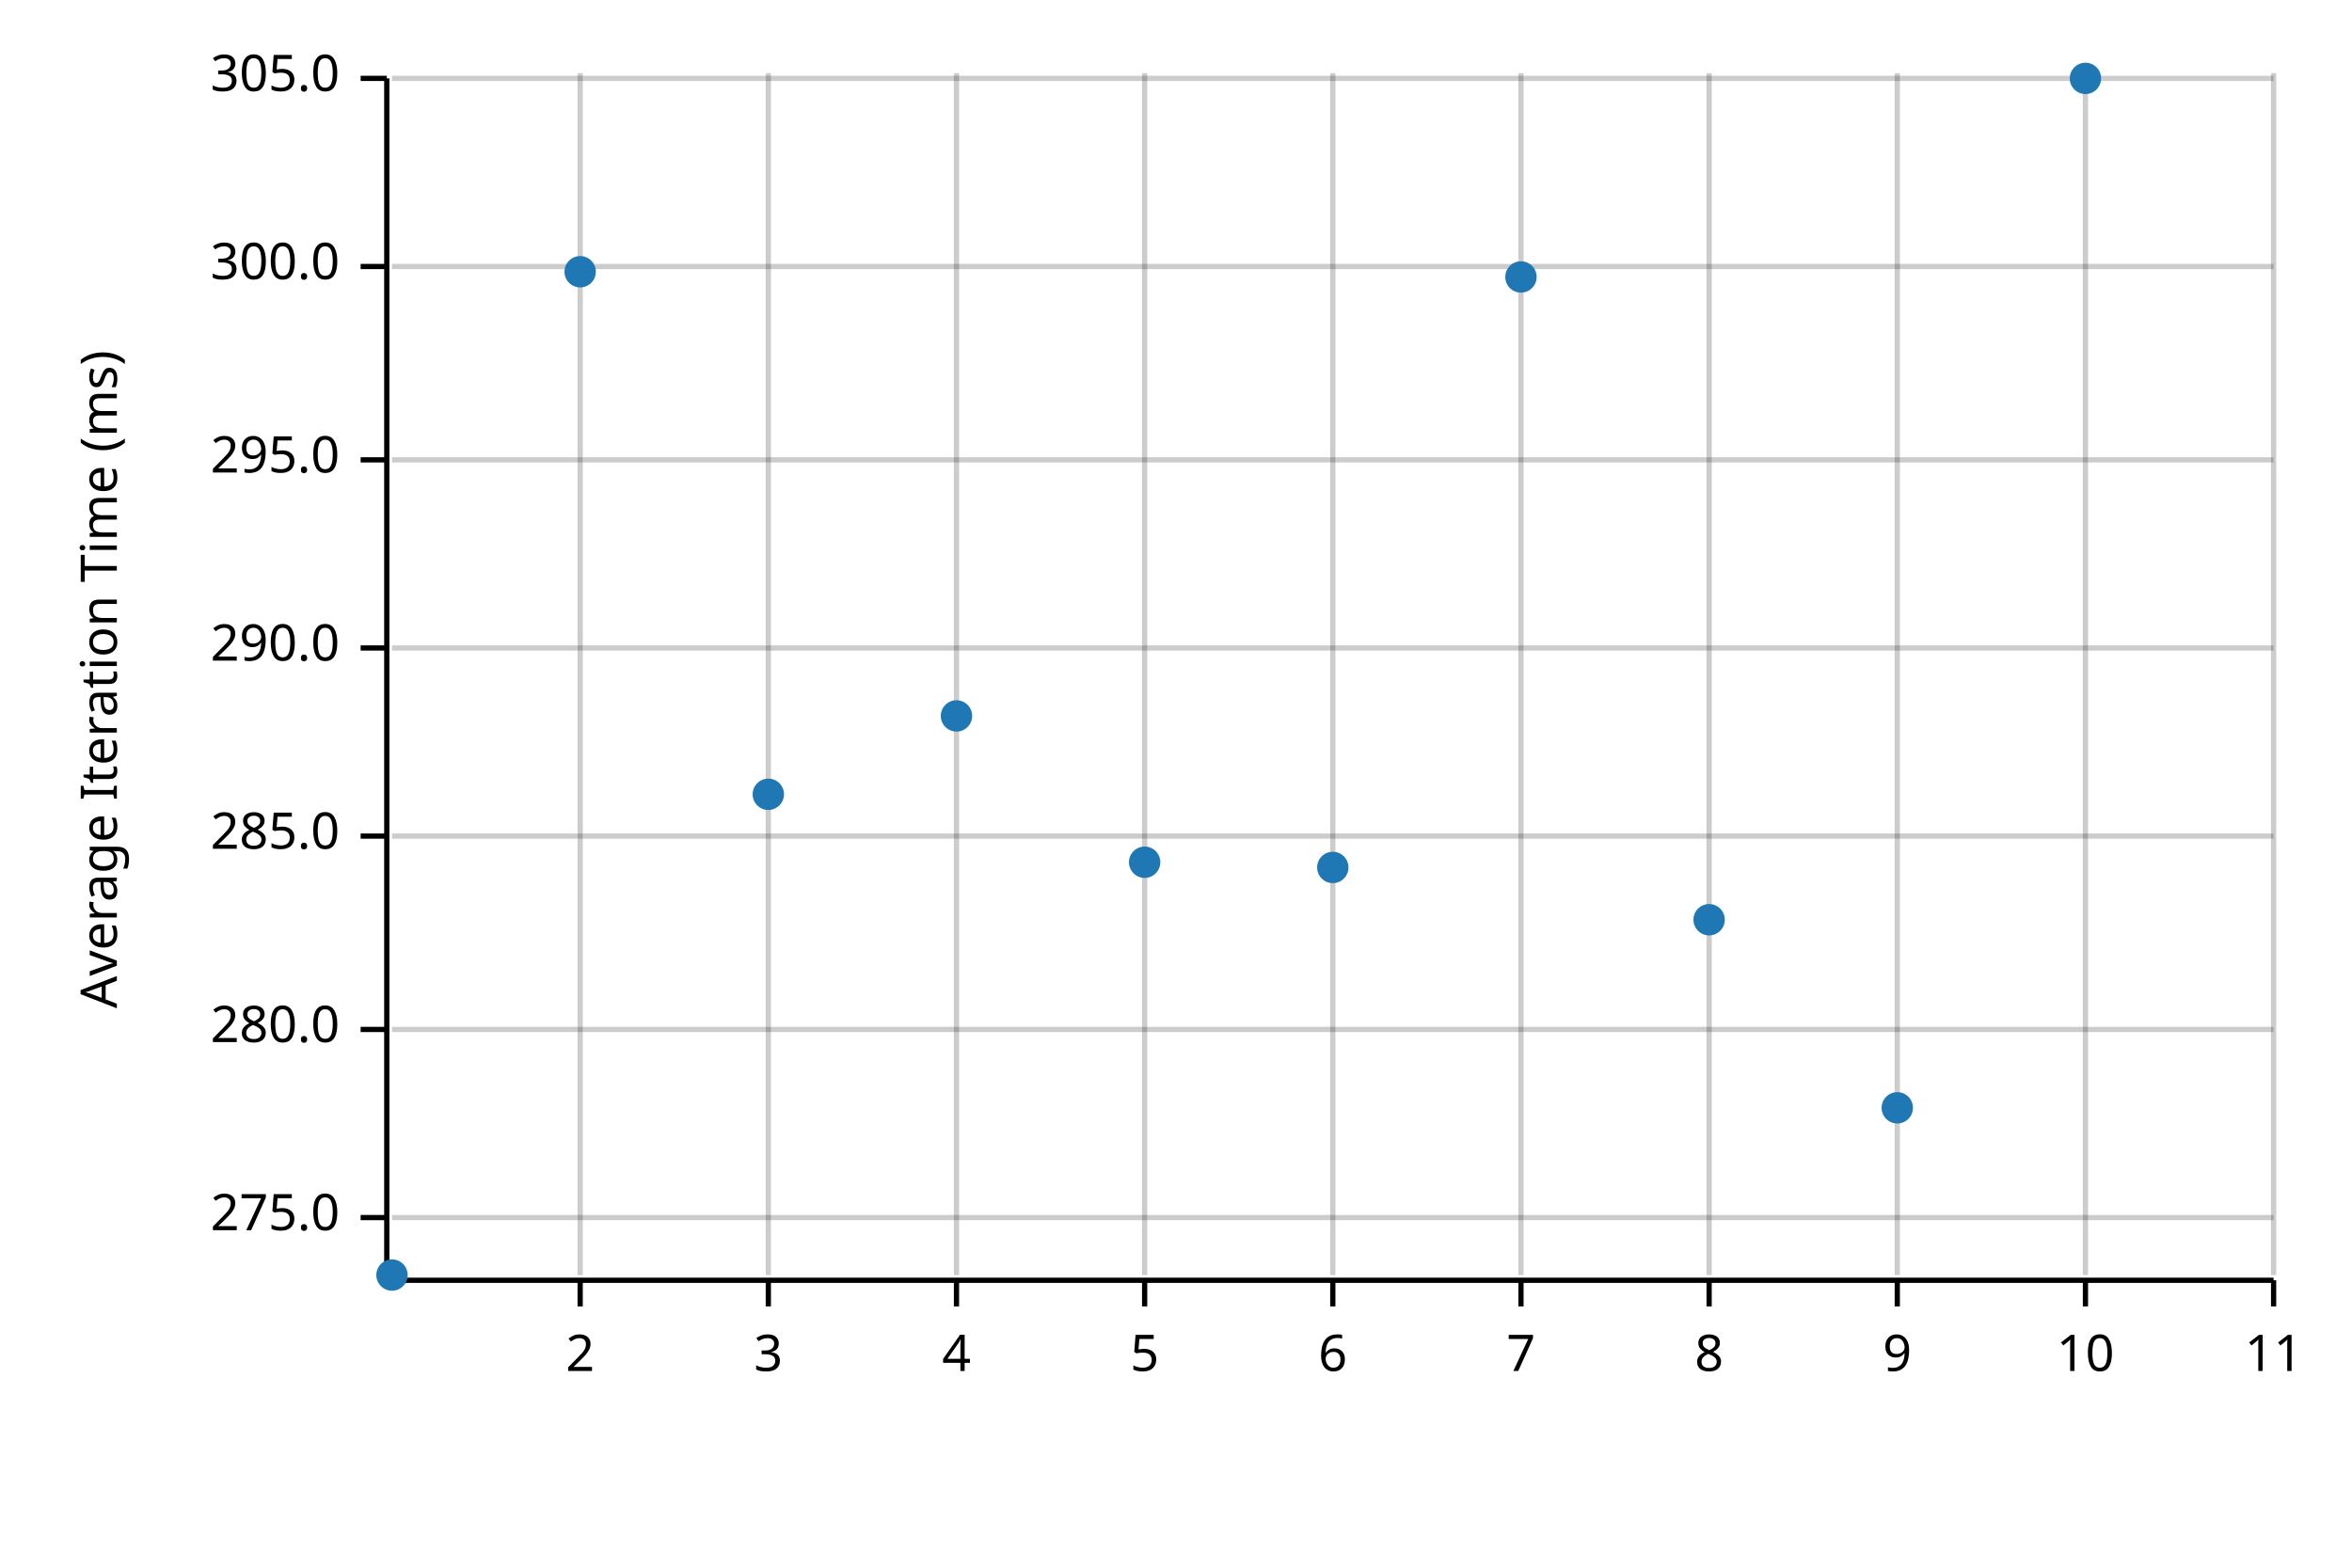
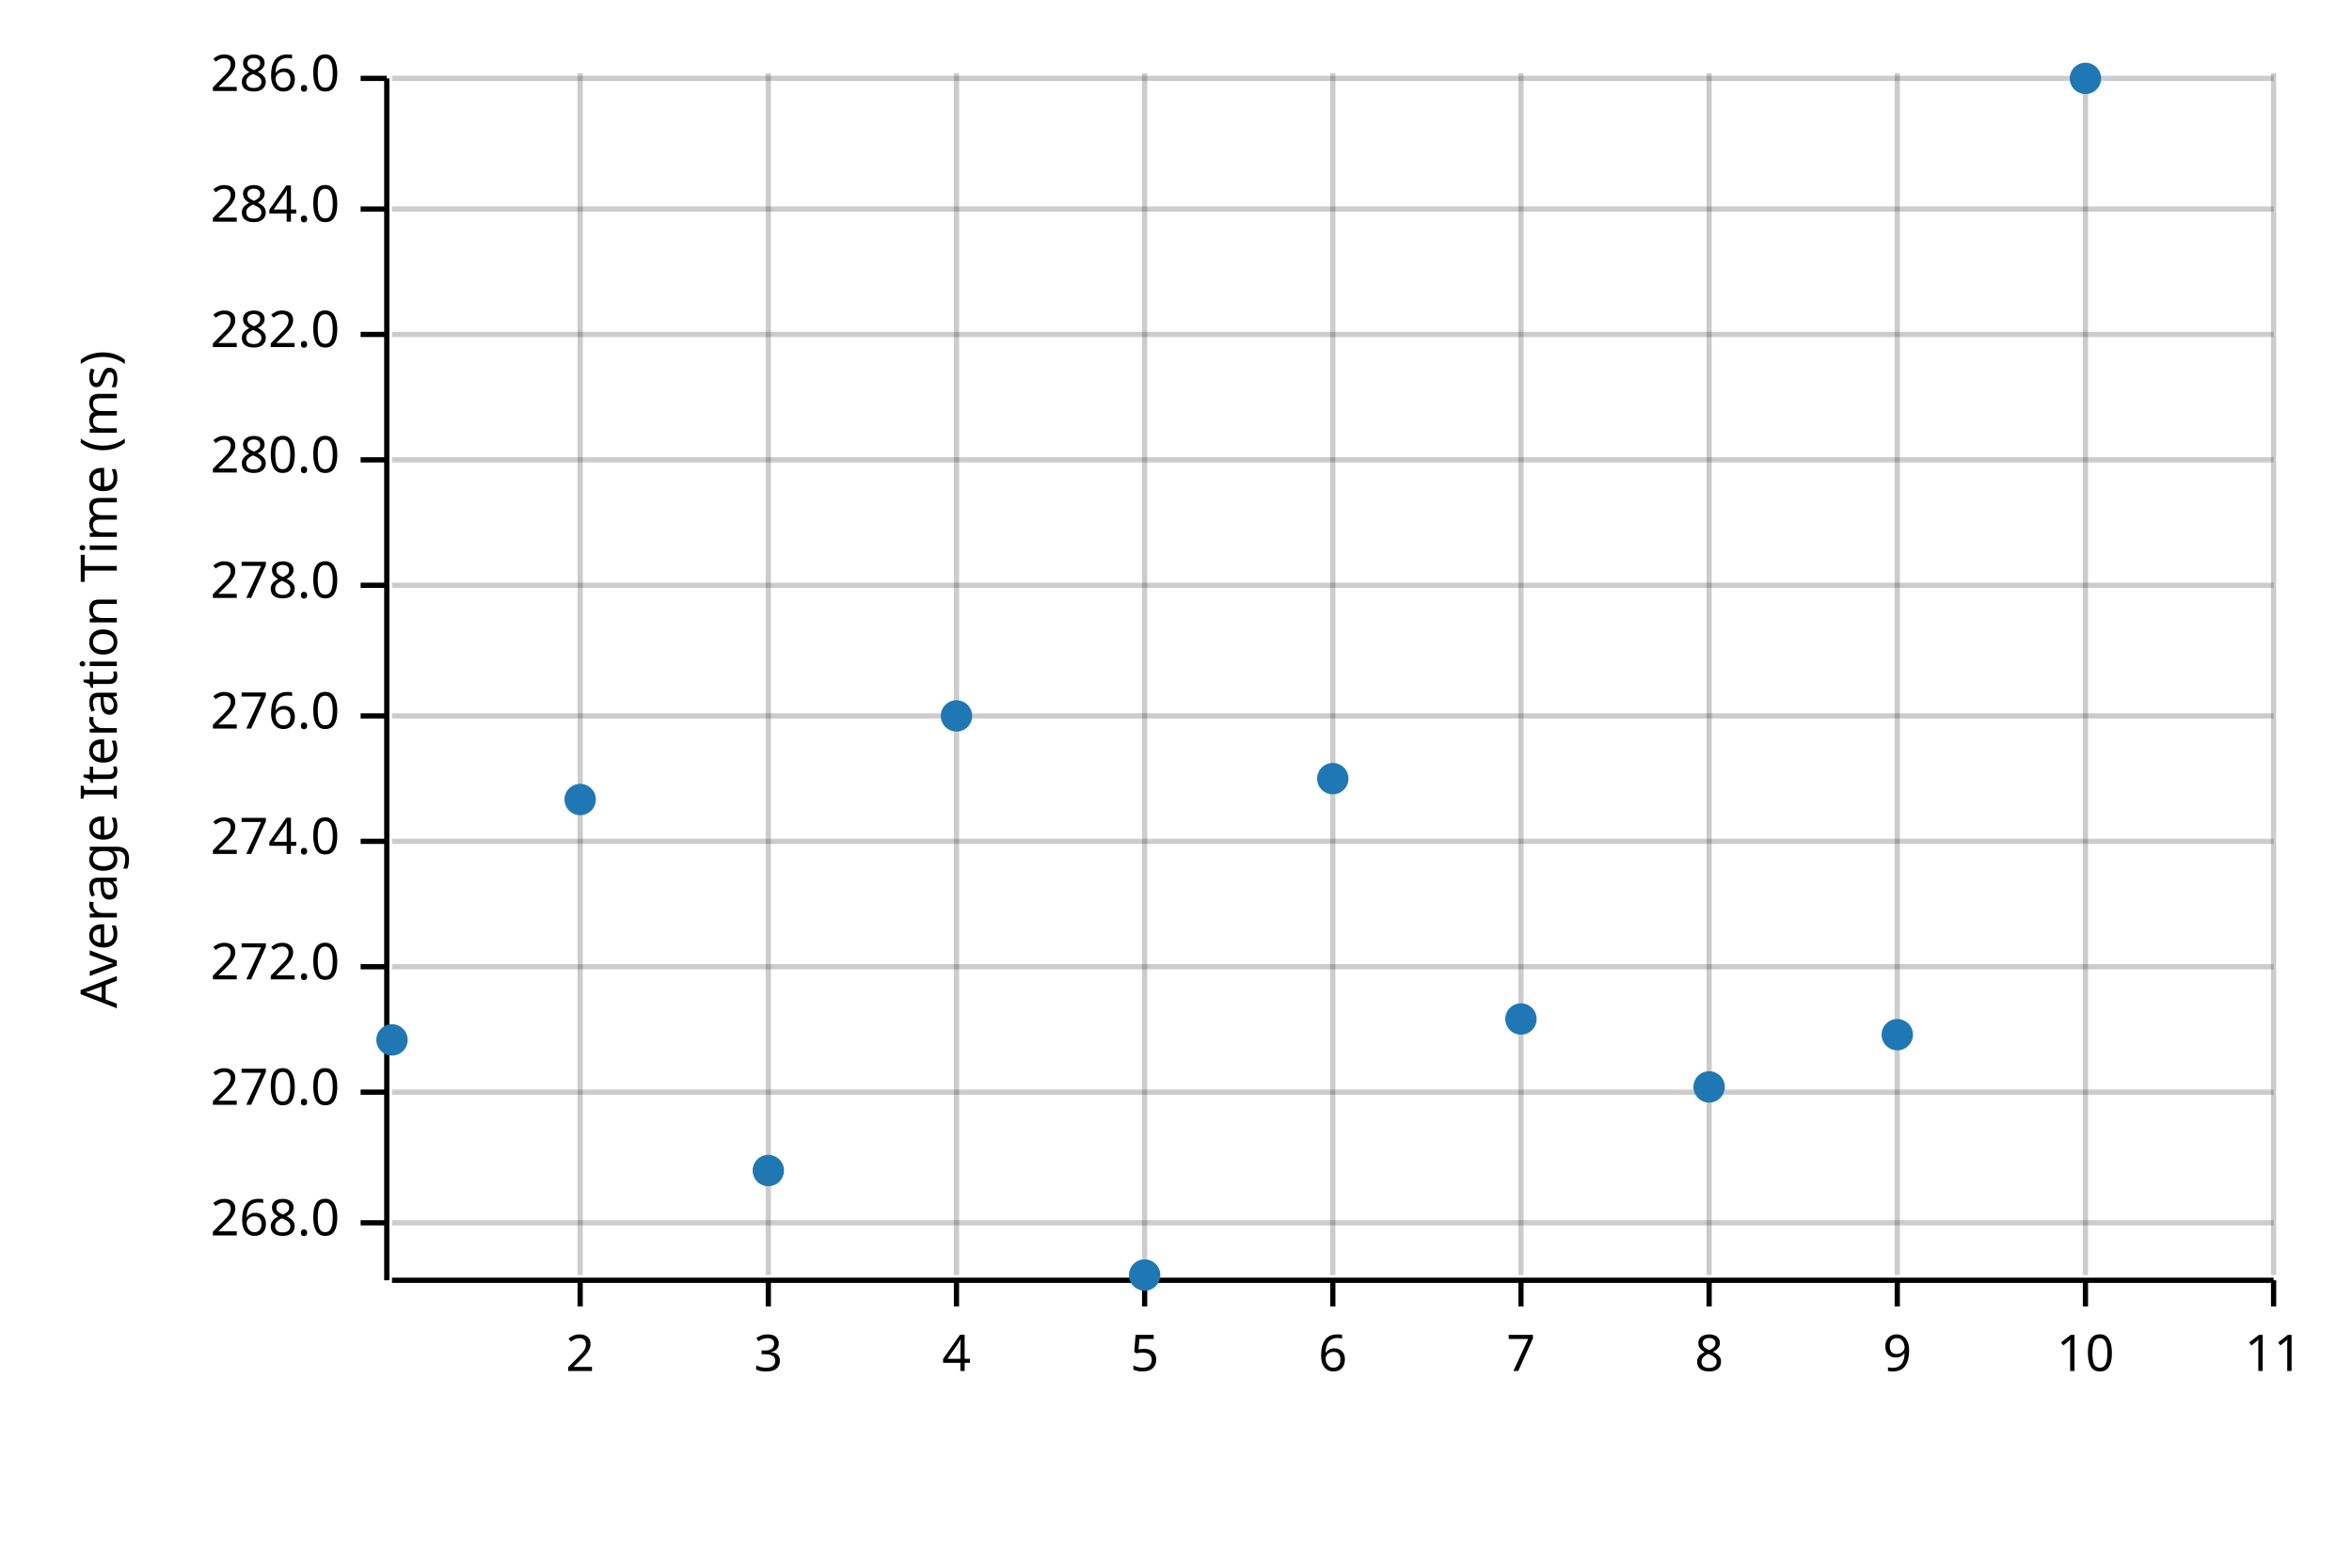
<svg xmlns="http://www.w3.org/2000/svg" width="450" height="300" viewBox="0 0 450 300">
  <text x="15" y="130" dy="0.76em" text-anchor="middle" font-family="sans-serif" font-size="9.677" opacity="1" fill="#000000" transform="rotate(270, 15, 130)">
Average Iteration Time (ms)
</text>
  <line opacity="0.2" stroke="#000000" stroke-width="1" x1="111" y1="244" x2="111" y2="14" />
  <line opacity="0.2" stroke="#000000" stroke-width="1" x1="147" y1="244" x2="147" y2="14" />
  <line opacity="0.2" stroke="#000000" stroke-width="1" x1="183" y1="244" x2="183" y2="14" />
  <line opacity="0.2" stroke="#000000" stroke-width="1" x1="219" y1="244" x2="219" y2="14" />
  <line opacity="0.2" stroke="#000000" stroke-width="1" x1="255" y1="244" x2="255" y2="14" />
  <line opacity="0.2" stroke="#000000" stroke-width="1" x1="291" y1="244" x2="291" y2="14" />
  <line opacity="0.2" stroke="#000000" stroke-width="1" x1="327" y1="244" x2="327" y2="14" />
  <line opacity="0.2" stroke="#000000" stroke-width="1" x1="363" y1="244" x2="363" y2="14" />
  <line opacity="0.2" stroke="#000000" stroke-width="1" x1="399" y1="244" x2="399" y2="14" />
  <line opacity="0.2" stroke="#000000" stroke-width="1" x1="435" y1="244" x2="435" y2="14" />
-   <line opacity="0.2" stroke="#000000" stroke-width="1" x1="75" y1="233" x2="435" y2="233" />
-   <line opacity="0.2" stroke="#000000" stroke-width="1" x1="75" y1="197" x2="435" y2="197" />
-   <line opacity="0.2" stroke="#000000" stroke-width="1" x1="75" y1="160" x2="435" y2="160" />
-   <line opacity="0.2" stroke="#000000" stroke-width="1" x1="75" y1="124" x2="435" y2="124" />
+   <line opacity="0.2" stroke="#000000" stroke-width="1" x1="75" y1="234" x2="435" y2="234" />
+   <line opacity="0.2" stroke="#000000" stroke-width="1" x1="75" y1="209" x2="435" y2="209" />
+   <line opacity="0.2" stroke="#000000" stroke-width="1" x1="75" y1="185" x2="435" y2="185" />
+   <line opacity="0.2" stroke="#000000" stroke-width="1" x1="75" y1="161" x2="435" y2="161" />
+   <line opacity="0.2" stroke="#000000" stroke-width="1" x1="75" y1="137" x2="435" y2="137" />
+   <line opacity="0.2" stroke="#000000" stroke-width="1" x1="75" y1="112" x2="435" y2="112" />
  <line opacity="0.2" stroke="#000000" stroke-width="1" x1="75" y1="88" x2="435" y2="88" />
-   <line opacity="0.2" stroke="#000000" stroke-width="1" x1="75" y1="51" x2="435" y2="51" />
+   <line opacity="0.2" stroke="#000000" stroke-width="1" x1="75" y1="64" x2="435" y2="64" />
+   <line opacity="0.2" stroke="#000000" stroke-width="1" x1="75" y1="40" x2="435" y2="40" />
  <line opacity="0.2" stroke="#000000" stroke-width="1" x1="75" y1="15" x2="435" y2="15" />
  <polyline fill="none" opacity="1" stroke="#000000" stroke-width="1" points="74,15 74,245 " />
-   <text x="65" y="233" dy="0.5ex" text-anchor="end" font-family="sans-serif" font-size="9.677" opacity="1" fill="#000000">
- 275.0
+   <text x="65" y="234" dy="0.5ex" text-anchor="end" font-family="sans-serif" font-size="9.677" opacity="1" fill="#000000">
+ 268.0
</text>
-   <polyline fill="none" opacity="1" stroke="#000000" stroke-width="1" points="69,233 74,233 " />
-   <text x="65" y="197" dy="0.5ex" text-anchor="end" font-family="sans-serif" font-size="9.677" opacity="1" fill="#000000">
+   <polyline fill="none" opacity="1" stroke="#000000" stroke-width="1" points="69,234 74,234 " />
+   <text x="65" y="209" dy="0.5ex" text-anchor="end" font-family="sans-serif" font-size="9.677" opacity="1" fill="#000000">
+ 270.0
+ </text>
+   <polyline fill="none" opacity="1" stroke="#000000" stroke-width="1" points="69,209 74,209 " />
+   <text x="65" y="185" dy="0.5ex" text-anchor="end" font-family="sans-serif" font-size="9.677" opacity="1" fill="#000000">
+ 272.0
+ </text>
+   <polyline fill="none" opacity="1" stroke="#000000" stroke-width="1" points="69,185 74,185 " />
+   <text x="65" y="161" dy="0.5ex" text-anchor="end" font-family="sans-serif" font-size="9.677" opacity="1" fill="#000000">
+ 274.0
+ </text>
+   <polyline fill="none" opacity="1" stroke="#000000" stroke-width="1" points="69,161 74,161 " />
+   <text x="65" y="137" dy="0.5ex" text-anchor="end" font-family="sans-serif" font-size="9.677" opacity="1" fill="#000000">
+ 276.0
+ </text>
+   <polyline fill="none" opacity="1" stroke="#000000" stroke-width="1" points="69,137 74,137 " />
+   <text x="65" y="112" dy="0.5ex" text-anchor="end" font-family="sans-serif" font-size="9.677" opacity="1" fill="#000000">
+ 278.0
+ </text>
+   <polyline fill="none" opacity="1" stroke="#000000" stroke-width="1" points="69,112 74,112 " />
+   <text x="65" y="88" dy="0.5ex" text-anchor="end" font-family="sans-serif" font-size="9.677" opacity="1" fill="#000000">
280.0
</text>
-   <polyline fill="none" opacity="1" stroke="#000000" stroke-width="1" points="69,197 74,197 " />
-   <text x="65" y="160" dy="0.5ex" text-anchor="end" font-family="sans-serif" font-size="9.677" opacity="1" fill="#000000">
- 285.0
+   <polyline fill="none" opacity="1" stroke="#000000" stroke-width="1" points="69,88 74,88 " />
+   <text x="65" y="64" dy="0.5ex" text-anchor="end" font-family="sans-serif" font-size="9.677" opacity="1" fill="#000000">
+ 282.0
</text>
-   <polyline fill="none" opacity="1" stroke="#000000" stroke-width="1" points="69,160 74,160 " />
-   <text x="65" y="124" dy="0.5ex" text-anchor="end" font-family="sans-serif" font-size="9.677" opacity="1" fill="#000000">
- 290.0
+   <polyline fill="none" opacity="1" stroke="#000000" stroke-width="1" points="69,64 74,64 " />
+   <text x="65" y="40" dy="0.5ex" text-anchor="end" font-family="sans-serif" font-size="9.677" opacity="1" fill="#000000">
+ 284.0
</text>
-   <polyline fill="none" opacity="1" stroke="#000000" stroke-width="1" points="69,124 74,124 " />
-   <text x="65" y="88" dy="0.5ex" text-anchor="end" font-family="sans-serif" font-size="9.677" opacity="1" fill="#000000">
- 295.0
- </text>
-   <polyline fill="none" opacity="1" stroke="#000000" stroke-width="1" points="69,88 74,88 " />
-   <text x="65" y="51" dy="0.5ex" text-anchor="end" font-family="sans-serif" font-size="9.677" opacity="1" fill="#000000">
- 300.0
- </text>
-   <polyline fill="none" opacity="1" stroke="#000000" stroke-width="1" points="69,51 74,51 " />
+   <polyline fill="none" opacity="1" stroke="#000000" stroke-width="1" points="69,40 74,40 " />
  <text x="65" y="15" dy="0.5ex" text-anchor="end" font-family="sans-serif" font-size="9.677" opacity="1" fill="#000000">
- 305.0
+ 286.0
</text>
  <polyline fill="none" opacity="1" stroke="#000000" stroke-width="1" points="69,15 74,15 " />
  <polyline fill="none" opacity="1" stroke="#000000" stroke-width="1" points="75,245 435,245 " />
  <text x="111" y="255" dy="0.76em" text-anchor="middle" font-family="sans-serif" font-size="9.677" opacity="1" fill="#000000">
2
</text>
  <polyline fill="none" opacity="1" stroke="#000000" stroke-width="1" points="111,245 111,250 " />
  <text x="147" y="255" dy="0.76em" text-anchor="middle" font-family="sans-serif" font-size="9.677" opacity="1" fill="#000000">
3
</text>
  <polyline fill="none" opacity="1" stroke="#000000" stroke-width="1" points="147,245 147,250 " />
  <text x="183" y="255" dy="0.76em" text-anchor="middle" font-family="sans-serif" font-size="9.677" opacity="1" fill="#000000">
4
</text>
  <polyline fill="none" opacity="1" stroke="#000000" stroke-width="1" points="183,245 183,250 " />
  <text x="219" y="255" dy="0.76em" text-anchor="middle" font-family="sans-serif" font-size="9.677" opacity="1" fill="#000000">
5
</text>
  <polyline fill="none" opacity="1" stroke="#000000" stroke-width="1" points="219,245 219,250 " />
  <text x="255" y="255" dy="0.76em" text-anchor="middle" font-family="sans-serif" font-size="9.677" opacity="1" fill="#000000">
6
</text>
  <polyline fill="none" opacity="1" stroke="#000000" stroke-width="1" points="255,245 255,250 " />
  <text x="291" y="255" dy="0.76em" text-anchor="middle" font-family="sans-serif" font-size="9.677" opacity="1" fill="#000000">
7
</text>
  <polyline fill="none" opacity="1" stroke="#000000" stroke-width="1" points="291,245 291,250 " />
  <text x="327" y="255" dy="0.76em" text-anchor="middle" font-family="sans-serif" font-size="9.677" opacity="1" fill="#000000">
8
</text>
  <polyline fill="none" opacity="1" stroke="#000000" stroke-width="1" points="327,245 327,250 " />
  <text x="363" y="255" dy="0.76em" text-anchor="middle" font-family="sans-serif" font-size="9.677" opacity="1" fill="#000000">
9
</text>
  <polyline fill="none" opacity="1" stroke="#000000" stroke-width="1" points="363,245 363,250 " />
  <text x="399" y="255" dy="0.76em" text-anchor="middle" font-family="sans-serif" font-size="9.677" opacity="1" fill="#000000">
10
</text>
  <polyline fill="none" opacity="1" stroke="#000000" stroke-width="1" points="399,245 399,250 " />
  <text x="435" y="255" dy="0.76em" text-anchor="middle" font-family="sans-serif" font-size="9.677" opacity="1" fill="#000000">
11
</text>
  <polyline fill="none" opacity="1" stroke="#000000" stroke-width="1" points="435,245 435,250 " />
-   <circle cx="75" cy="244" r="3" opacity="1" fill="#1F78B4" stroke="none" />
-   <circle cx="111" cy="52" r="3" opacity="1" fill="#1F78B4" stroke="none" />
-   <circle cx="147" cy="152" r="3" opacity="1" fill="#1F78B4" stroke="none" />
+   <circle cx="75" cy="199" r="3" opacity="1" fill="#1F78B4" stroke="none" />
+   <circle cx="111" cy="153" r="3" opacity="1" fill="#1F78B4" stroke="none" />
+   <circle cx="147" cy="224" r="3" opacity="1" fill="#1F78B4" stroke="none" />
  <circle cx="183" cy="137" r="3" opacity="1" fill="#1F78B4" stroke="none" />
-   <circle cx="219" cy="165" r="3" opacity="1" fill="#1F78B4" stroke="none" />
-   <circle cx="255" cy="166" r="3" opacity="1" fill="#1F78B4" stroke="none" />
-   <circle cx="291" cy="53" r="3" opacity="1" fill="#1F78B4" stroke="none" />
-   <circle cx="327" cy="176" r="3" opacity="1" fill="#1F78B4" stroke="none" />
-   <circle cx="363" cy="212" r="3" opacity="1" fill="#1F78B4" stroke="none" />
+   <circle cx="219" cy="244" r="3" opacity="1" fill="#1F78B4" stroke="none" />
+   <circle cx="255" cy="149" r="3" opacity="1" fill="#1F78B4" stroke="none" />
+   <circle cx="291" cy="195" r="3" opacity="1" fill="#1F78B4" stroke="none" />
+   <circle cx="327" cy="208" r="3" opacity="1" fill="#1F78B4" stroke="none" />
+   <circle cx="363" cy="198" r="3" opacity="1" fill="#1F78B4" stroke="none" />
  <circle cx="399" cy="15" r="3" opacity="1" fill="#1F78B4" stroke="none" />
</svg>
